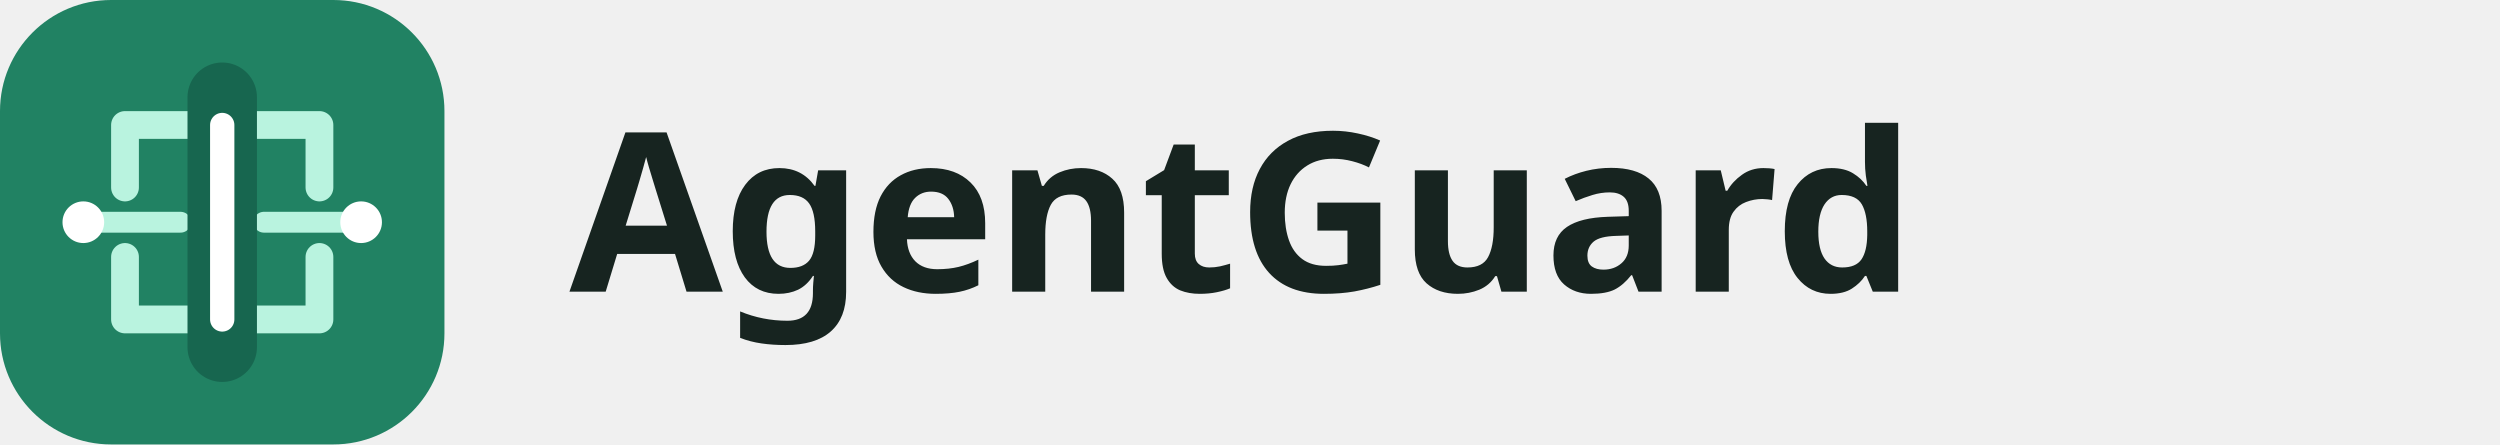
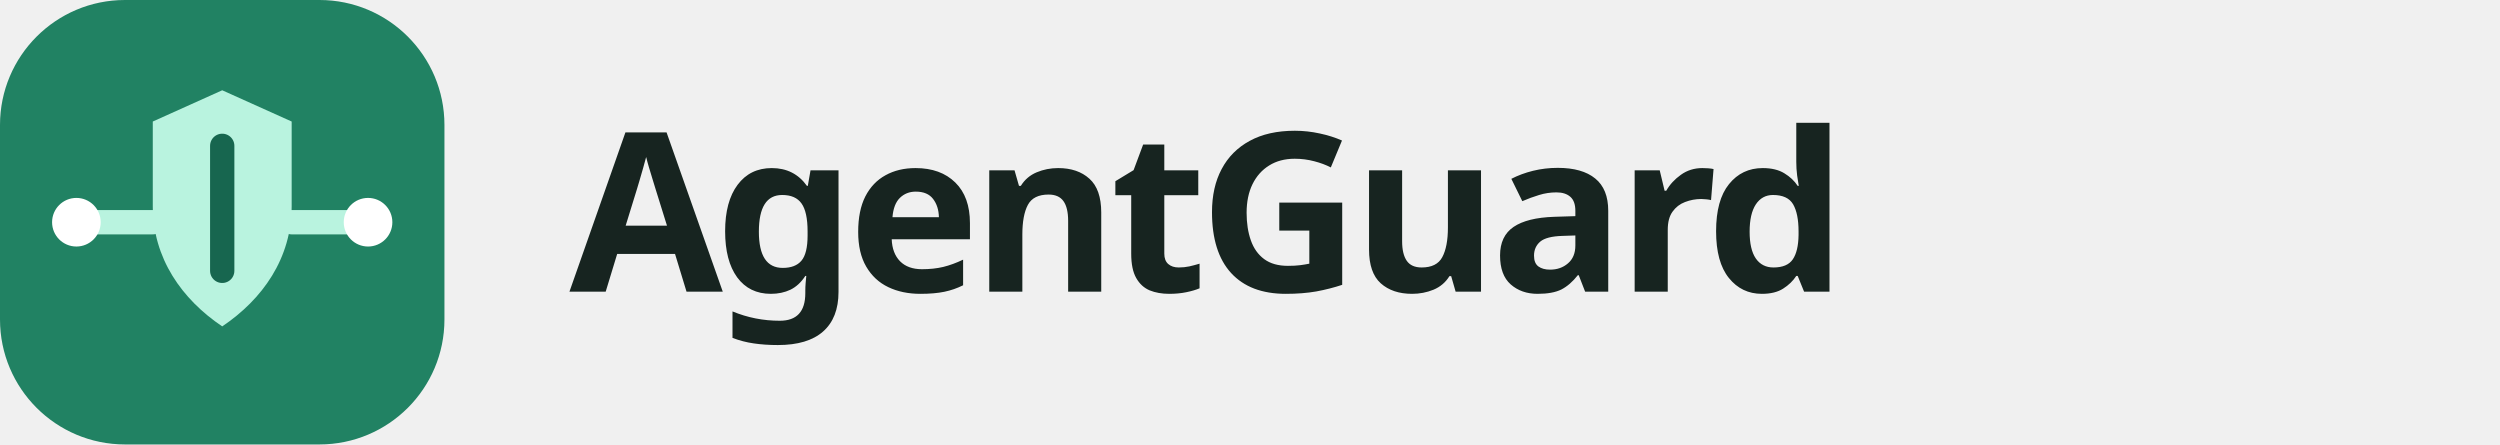
- <svg xmlns="http://www.w3.org/2000/svg" viewBox="0 0 360 64" role="img" aria-label="AgentGuard">
-   <g transform="translate(0 0)">
-     <rect width="64" height="64" rx="16" fill="#218263" />
-     <path d="M18 27V18h10M46 27V18h-10M18 37v9h10M46 37v9h-10" fill="none" stroke="#b9f3df" stroke-width="4" stroke-linecap="round" stroke-linejoin="round" />
-     <path d="M14 32h12M38 32h12" stroke="#b9f3df" stroke-width="3" stroke-linecap="round" />
-     <circle cx="12" cy="32" r="3" fill="#fff" />
-     <circle cx="52" cy="32" r="3" fill="#fff" />
-     <path d="M32 14v36" stroke="#17664f" stroke-width="10" stroke-linecap="round" />
-     <path d="M32 18v28" stroke="#fff" stroke-width="3.5" stroke-linecap="round" />
+ <svg xmlns="http://www.w3.org/2000/svg" viewBox="0 0 360 64" role="img" aria-labelledby="title desc">
+   <g>
+     <rect width="64" height="64" rx="18" fill="#218263" />
+     <path d="M13 32h9m20 0h9" fill="none" stroke="#b9f3df" stroke-width="3.5" stroke-linecap="round" />
+     <circle cx="11" cy="32" r="3.5" fill="#fff" />
+     <circle cx="53" cy="32" r="3.5" fill="#fff" />
+     <path d="M32 13 42 17.5v12.2c0 7.5-4.2 13.4-10 17.3-5.8-3.9-10-9.8-10-17.3V17.5L32 13Z" fill="#b9f3df" />
+     <path d="M32 21v18" fill="none" stroke="#17664f" stroke-width="3.5" stroke-linecap="round" />
  </g>
-   <text x="82" y="42" fill="#172420" font-family="ui-sans-serif,system-ui,sans-serif" font-size="32" font-weight="650">AgentGuard</text>
+   <text x="82" y="42" fill="#172420" font-family="ui-sans-serif,system-ui,sans-serif" font-size="32" font-weight="650" letter-spacing="-1.1">AgentGuard</text>
</svg>
